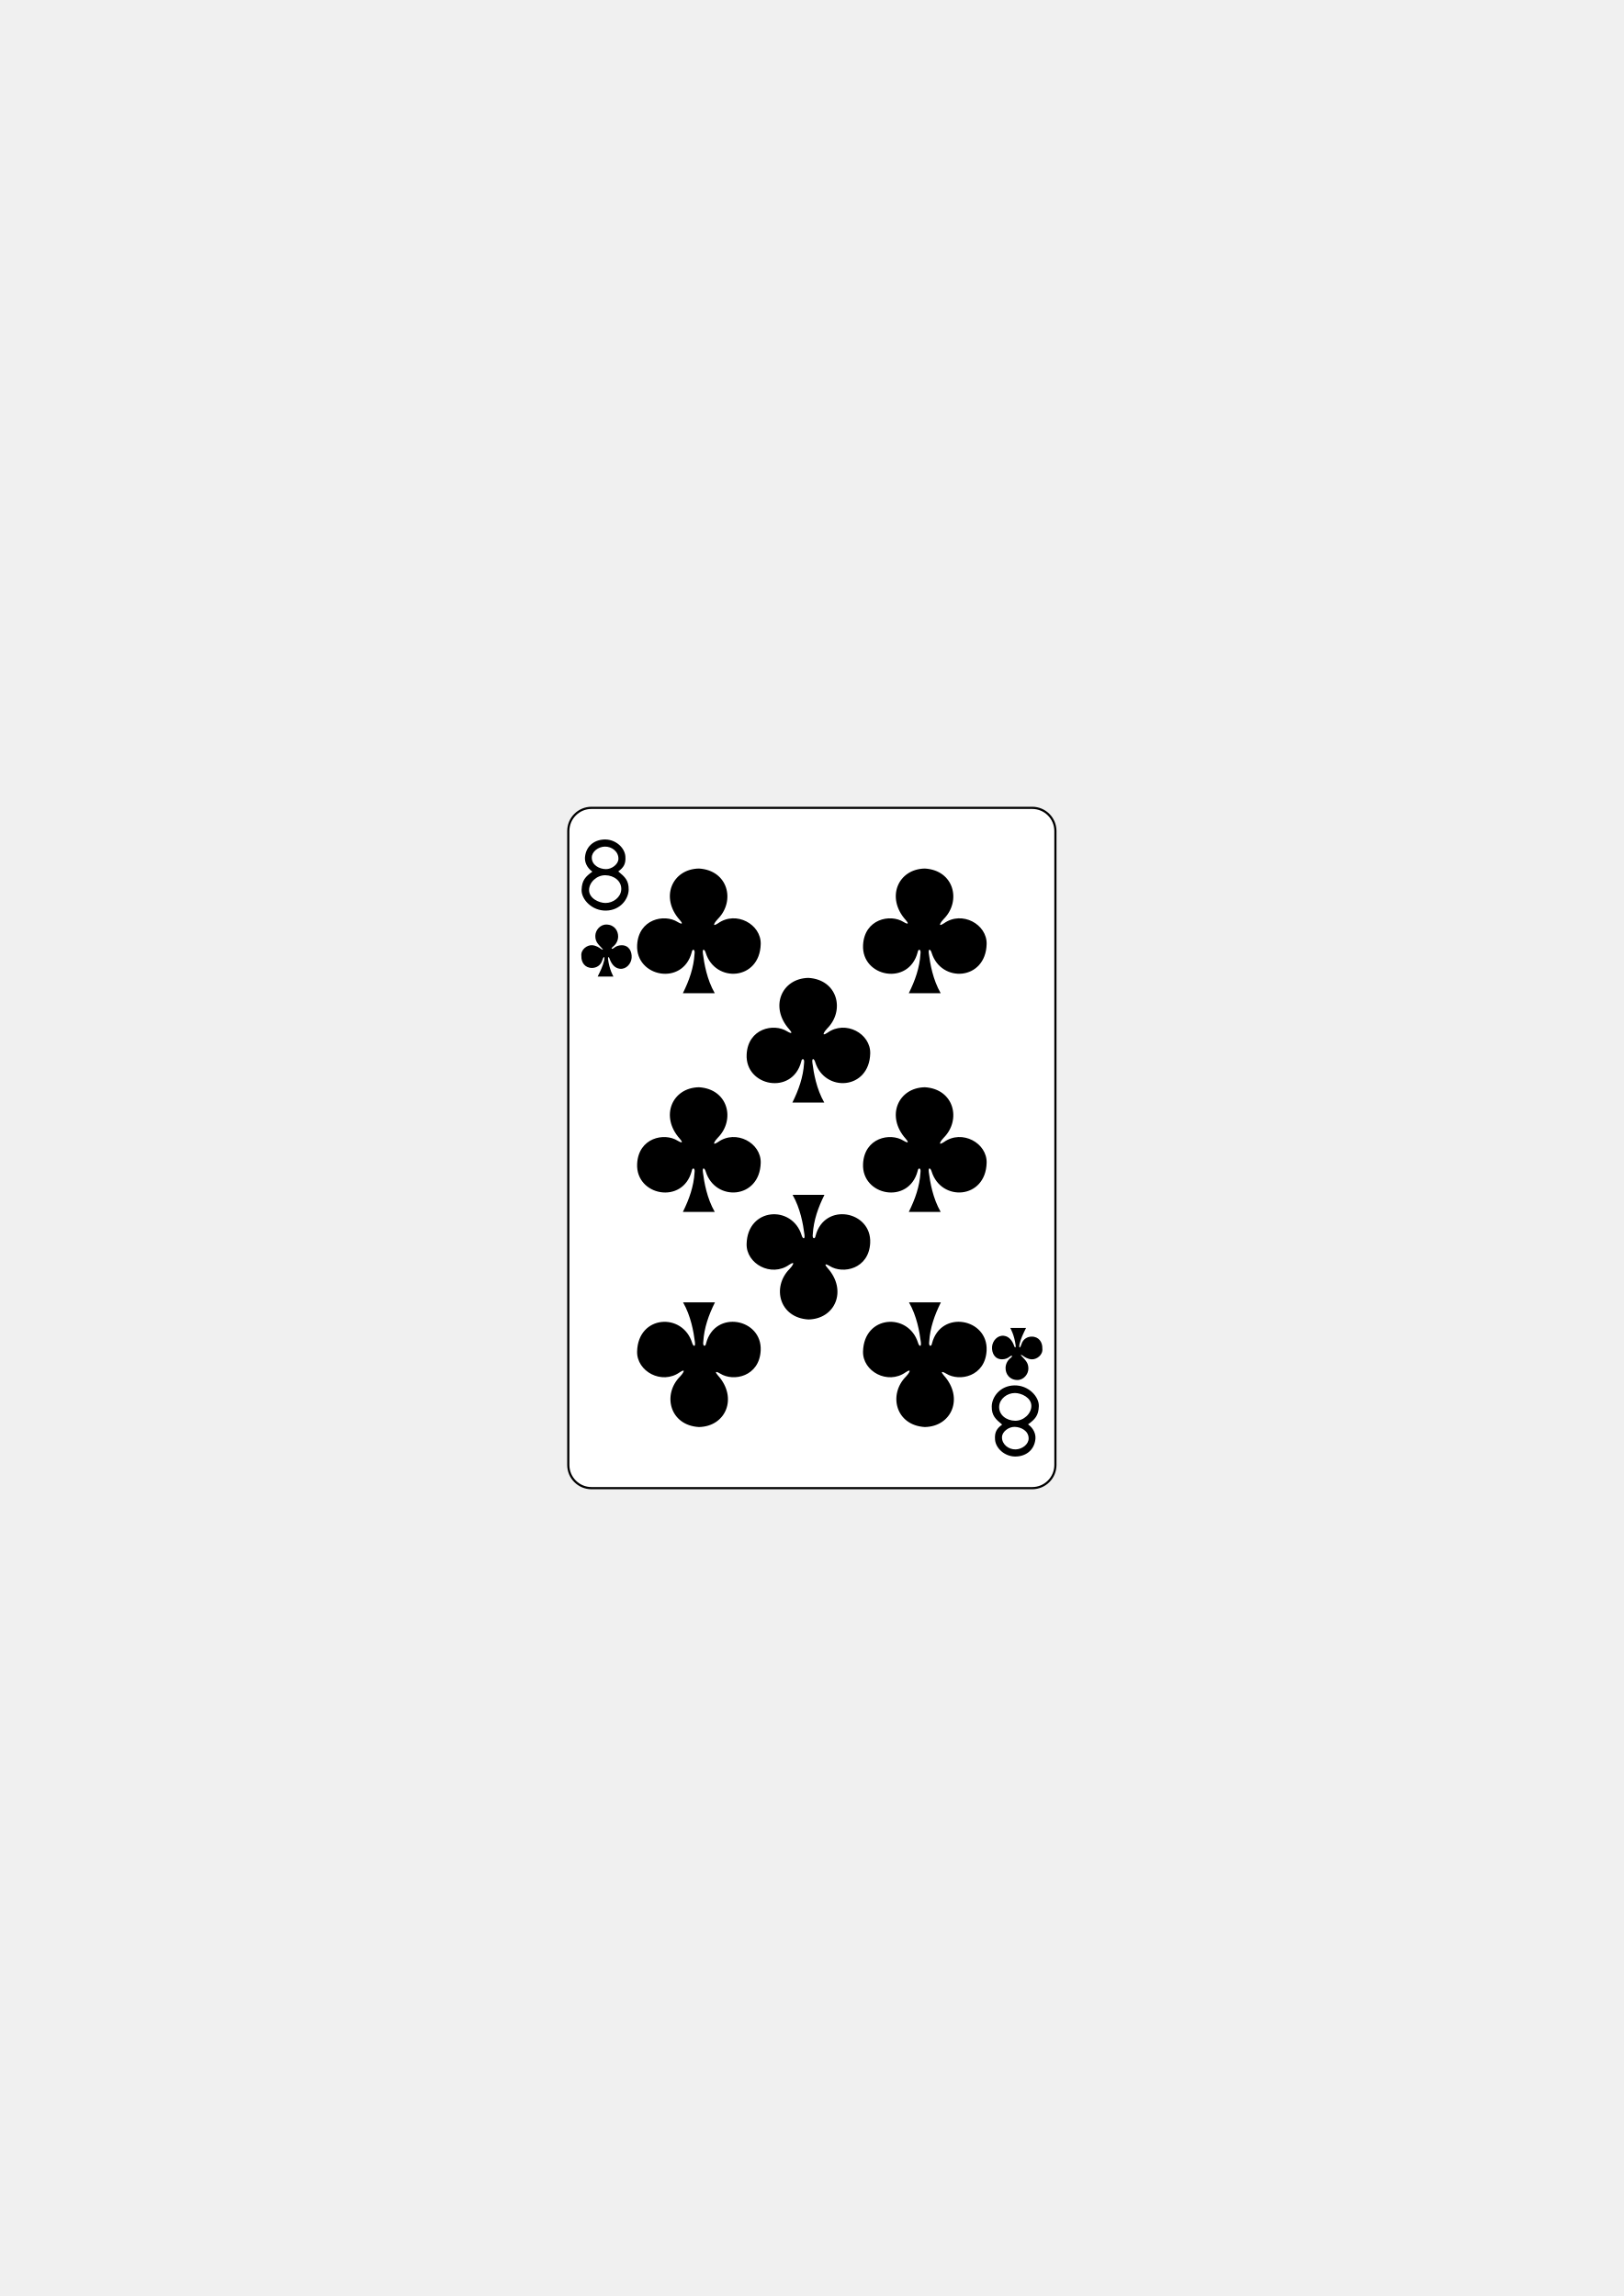
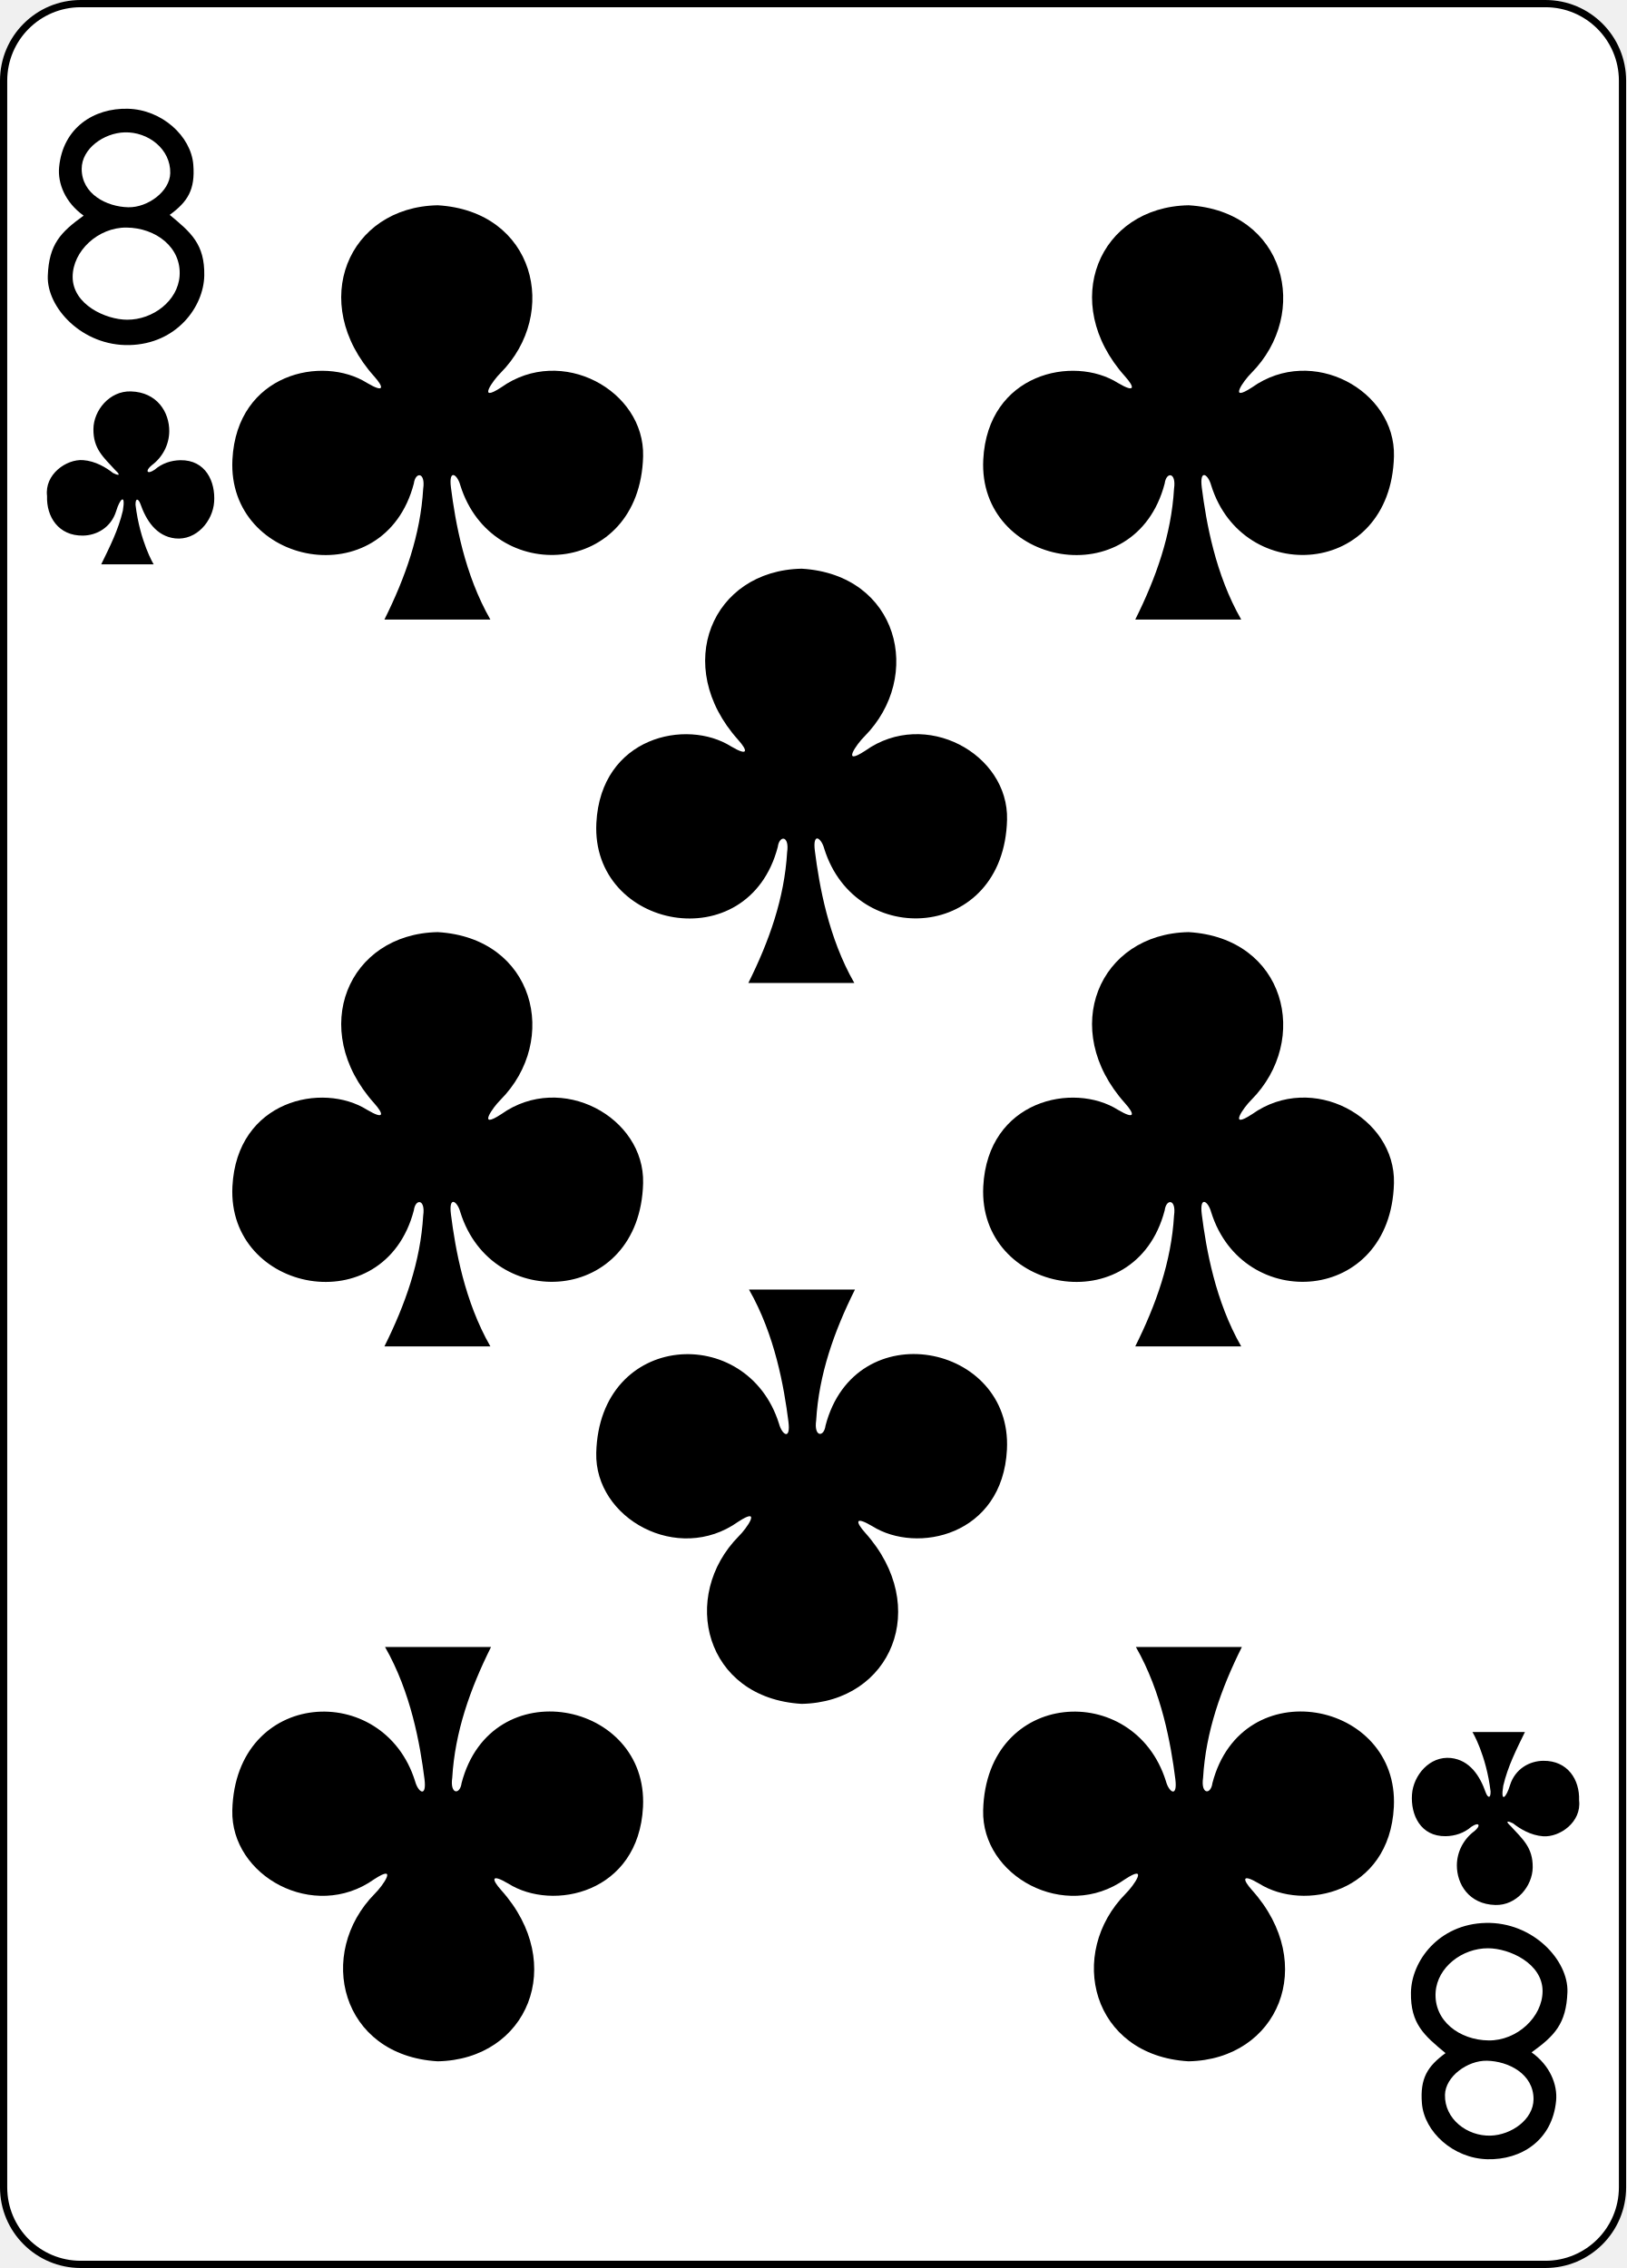
- <svg xmlns="http://www.w3.org/2000/svg" width="744.094" height="1052.362" id="svg4423" version="1.1">
+ <svg xmlns="http://www.w3.org/2000/svg" width="224.225" height="312.808" id="svg4423" version="1.1">
  <defs id="defs4425" />
-   <g id="layer1">
+   <g id="layer1" transform="translate(-259.9347,-369.7772)">
    <g transform="translate(380.1709,-760.445)" id="g4753" style="display:inline">
      <g transform="translate(-1317.711,540.769)" style="display:inline" id="g3690">
        <g id="g8423">
          <g transform="translate(-5059.956,3024.952)" style="display:inline" id="g8836-1">
            <rect y="-2435" x="6257.929" height="311.811" width="223.228" id="rect6361-7" style="fill:#ffffff;fill-opacity:1;stroke:#000000;stroke-width:0.997;stroke-miterlimit:4;stroke-opacity:1;stroke-dasharray:none;display:inline" rx="10.63" ry="10.63" />
            <g transform="matrix(0.3010621,0,0,0.3010621,5370.094,-1979.932)" id="g8646-4" />
          </g>
        </g>
      </g>
      <g transform="translate(-0.7519269,1.9438039e-6)" id="g6836">
        <path transform="matrix(0.3010621,0,0,0.3010621,-1007.573,1585.788)" style="fill:#000000;fill-opacity:1;display:inline" d="m 2971.742,-1386.815 c 0.532,-14.533 5.882,-19.991 16.421,-27.6 -8.406,-5.963 -11.95,-14.736 -11.234,-22.212 1.732,-18.092 15.976,-27.144 31.505,-26.75 15.529,0.394 28.913,12.501 29.957,25.649 0.908,11.437 -2.559,16.948 -10.82,22.969 9.808,8.11 16.078,13.452 15.84,27.769 -0.238,14.316 -12.641,31.355 -34.261,31.878 -21.62,0.523 -37.94,-17.169 -37.408,-31.703 z m 60.362,0.048 c 0.927,-13.161 -10.922,-22.04 -24.292,-22.178 -13.028,-0.135 -24.683,10.784 -24.685,22.599 0,12.692 15.158,19.586 24.948,19.623 11.899,0.044 23.23,-8.71 24.029,-20.044 z m -4.278,-47.078 c 0.259,-11.086 -10.154,-19.031 -20.888,-18.711 -9.551,0.284 -19.667,7.443 -19.672,16.71 -0.01,11.592 11.5,17.38 21.314,17.598 8.903,0.198 19.051,-7.223 19.246,-15.597 z" id="path7112-0" />
        <path transform="matrix(0.3010621,0,0,0.3010621,-1007.573,1585.788)" id="path7128-9" d="m 3667.748,-600.564 c -0.532,14.533 -5.882,19.991 -16.421,27.6 8.406,5.963 11.95,14.736 11.234,22.212 -1.732,18.092 -15.976,27.144 -31.505,26.75 -15.529,-0.394 -28.913,-12.501 -29.957,-25.649 -0.908,-11.437 2.559,-16.948 10.82,-22.969 -9.808,-8.11 -16.078,-13.452 -15.84,-27.769 0.238,-14.316 12.641,-31.355 34.261,-31.878 21.62,-0.523 37.94,17.169 37.408,31.703 z m -60.362,-0.048 c -0.927,13.161 10.922,22.04 24.292,22.178 13.028,0.135 24.683,-10.784 24.685,-22.599 0,-12.692 -15.158,-19.586 -24.948,-19.623 -11.899,-0.044 -23.23,8.71 -24.029,20.044 z m 4.278,47.078 c -0.259,11.086 10.154,19.031 20.888,18.711 9.551,-0.284 19.667,-7.443 19.672,-16.71 0.01,-11.592 -11.5,-17.38 -21.314,-17.598 -8.903,-0.198 -19.051,7.223 -19.246,15.597 z" style="fill:#000000;fill-opacity:1;display:inline" />
        <path transform="translate(-1317.711,540.769)" style="fill:#000000;fill-opacity:1;display:inline" d="m 1354.765,674.906 c 2.879,-5.776 4.976,-11.701 5.348,-18.037 0.342,-2.332 -1.075,-2.371 -1.288,-0.729 -4.076,15.593 -25.763,11.37 -25.017,-3.296 0.605,-11.895 12.419,-14.454 18.582,-10.565 2.434,1.433 2.296,0.575 0.968,-0.912 -9.155,-10.211 -3.61,-23.362 8.761,-23.602 13.38,0.793 16.851,14.87 8.644,23.148 -1.021,0.995 -3.284,4.191 0.123,1.956 8.287,-5.888 19.787,0.443 19.553,9.521 -0.433,16.739 -20.839,17.987 -25.203,4.006 -0.42,-1.55 -1.629,-2.329 -1.295,0.304 0.605,4.767 1.857,11.953 5.437,18.206 z" id="path3309" />
        <path transform="translate(-1317.711,540.769)" id="path3311" d="m 1354.765,775.154 c 2.879,-5.776 4.976,-11.701 5.348,-18.037 0.342,-2.332 -1.075,-2.371 -1.288,-0.729 -4.076,15.593 -25.763,11.37 -25.017,-3.296 0.605,-11.895 12.419,-14.454 18.582,-10.565 2.434,1.433 2.296,0.575 0.968,-0.912 -9.155,-10.211 -3.61,-23.362 8.761,-23.602 13.38,0.793 16.851,14.87 8.644,23.148 -1.021,0.995 -3.284,4.191 0.123,1.956 8.287,-5.888 19.787,0.443 19.553,9.521 -0.433,16.739 -20.839,17.987 -25.203,4.006 -0.42,-1.55 -1.629,-2.329 -1.295,0.304 0.605,4.767 1.857,11.953 5.437,18.206 z" style="fill:#000000;fill-opacity:1;display:inline" />
        <path transform="translate(-1317.711,540.769)" style="fill:#000000;fill-opacity:1;display:inline" d="m 1251.232,775.154 c 2.879,-5.776 4.976,-11.701 5.348,-18.037 0.342,-2.332 -1.075,-2.371 -1.288,-0.729 -4.076,15.593 -25.763,11.37 -25.017,-3.296 0.605,-11.895 12.419,-14.454 18.582,-10.565 2.434,1.433 2.296,0.575 0.968,-0.912 -9.155,-10.211 -3.61,-23.362 8.761,-23.602 13.38,0.793 16.851,14.87 8.644,23.148 -1.021,0.995 -3.284,4.191 0.123,1.956 8.287,-5.888 19.787,0.443 19.553,9.521 -0.433,16.739 -20.839,17.987 -25.203,4.006 -0.42,-1.55 -1.629,-2.329 -1.295,0.304 0.605,4.767 1.857,11.953 5.437,18.206 z" id="path3313" />
        <path transform="translate(-1317.711,540.769)" id="path3315" d="m 1301.415,725.03 c 2.879,-5.776 4.976,-11.701 5.348,-18.037 0.342,-2.332 -1.075,-2.371 -1.288,-0.729 -4.076,15.593 -25.763,11.37 -25.017,-3.296 0.605,-11.895 12.419,-14.454 18.582,-10.565 2.434,1.433 2.296,0.575 0.968,-0.912 -9.155,-10.211 -3.61,-23.362 8.761,-23.602 13.38,0.793 16.851,14.87 8.644,23.148 -1.021,0.995 -3.284,4.191 0.123,1.956 8.287,-5.888 19.787,0.443 19.553,9.521 -0.433,16.739 -20.839,17.987 -25.203,4.006 -0.42,-1.55 -1.629,-2.329 -1.295,0.304 0.605,4.767 1.857,11.953 5.437,18.206 z" style="fill:#000000;fill-opacity:1;display:inline" />
        <path transform="translate(-1317.711,540.769)" style="fill:#000000;fill-opacity:1;display:inline" d="m 1251.232,674.906 c 2.879,-5.776 4.976,-11.701 5.348,-18.037 0.342,-2.332 -1.075,-2.371 -1.288,-0.729 -4.076,15.593 -25.763,11.37 -25.017,-3.296 0.605,-11.895 12.419,-14.454 18.582,-10.565 2.434,1.433 2.296,0.575 0.968,-0.912 -9.155,-10.211 -3.61,-23.362 8.761,-23.602 13.38,0.793 16.851,14.87 8.644,23.148 -1.021,0.995 -3.284,4.191 0.123,1.956 8.287,-5.888 19.787,0.443 19.553,9.521 -0.433,16.739 -20.839,17.987 -25.203,4.006 -0.42,-1.55 -1.629,-2.329 -1.295,0.304 0.605,4.767 1.857,11.953 5.437,18.206 z" id="path3317" />
        <path transform="translate(-1317.711,540.769)" style="fill:#000000;fill-opacity:1;display:inline" d="m 1369.467,816.612 c -2.879,5.776 -4.976,11.701 -5.348,18.037 -0.342,2.332 1.075,2.371 1.288,0.729 4.076,-15.593 25.763,-11.37 25.017,3.297 -0.605,11.895 -12.419,14.454 -18.582,10.565 -2.434,-1.433 -2.296,-0.575 -0.968,0.912 9.155,10.211 3.61,23.362 -8.761,23.602 -13.38,-0.793 -16.851,-14.87 -8.644,-23.148 1.021,-0.995 3.284,-4.191 -0.123,-1.956 -8.287,5.888 -19.787,-0.443 -19.553,-9.521 0.433,-16.739 20.839,-17.987 25.203,-4.006 0.42,1.55 1.629,2.329 1.295,-0.304 -0.605,-4.767 -1.857,-11.953 -5.437,-18.206 z" id="path3375" />
        <path transform="translate(-1317.711,540.769)" id="path3377" d="m 1316.117,767.312 c -2.879,5.776 -4.976,11.701 -5.348,18.037 -0.342,2.332 1.075,2.371 1.288,0.729 4.076,-15.593 25.763,-11.37 25.017,3.297 -0.605,11.895 -12.419,14.454 -18.582,10.565 -2.434,-1.433 -2.296,-0.575 -0.968,0.912 9.155,10.211 3.61,23.362 -8.761,23.602 -13.38,-0.793 -16.851,-14.87 -8.644,-23.148 1.021,-0.995 3.284,-4.191 -0.123,-1.956 -8.287,5.888 -19.787,-0.443 -19.553,-9.521 0.433,-16.739 20.839,-17.987 25.203,-4.006 0.42,1.55 1.629,2.329 1.295,-0.304 -0.605,-4.767 -1.857,-11.953 -5.437,-18.206 z" style="fill:#000000;fill-opacity:1;display:inline" />
        <path transform="translate(-1317.711,540.769)" style="fill:#000000;fill-opacity:1;display:inline" d="m 1265.934,816.612 c -2.879,5.776 -4.976,11.701 -5.348,18.037 -0.342,2.332 1.075,2.371 1.288,0.729 4.076,-15.593 25.763,-11.37 25.017,3.297 -0.605,11.895 -12.419,14.454 -18.582,10.565 -2.434,-1.433 -2.296,-0.575 -0.968,0.912 9.155,10.211 3.61,23.362 -8.761,23.602 -13.38,-0.793 -16.851,-14.87 -8.644,-23.148 1.021,-0.995 3.284,-4.191 -0.123,-1.956 -8.287,5.888 -19.787,-0.443 -19.553,-9.521 0.433,-16.739 20.839,-17.987 25.203,-4.006 0.42,1.55 1.629,2.329 1.295,-0.304 -0.605,-4.767 -1.857,-11.953 -5.437,-18.206 z" id="path3379" />
        <path transform="translate(-1317.711,540.769)" style="fill:#000000;fill-opacity:1;display:inline" d="m 1212.183,667.289 c 1.192,-2.445 2.352,-4.721 2.984,-7.401 0.419,-2.528 -0.438,-1.589 -0.925,0.068 -0.721,2.297 -2.723,3.344 -4.58,3.369 -3.371,0.045 -5.053,-2.604 -4.948,-5.454 -0.368,-2.999 2.671,-5.12 4.962,-4.957 1.722,0.123 3.224,1.052 4.133,1.775 0.596,0.315 1.234,0.455 0.345,-0.358 -1.678,-1.833 -3.077,-2.964 -3.046,-5.711 0.029,-2.579 2.233,-5.268 5.155,-5.184 3.651,0.105 5.312,2.89 5.303,5.481 -0.01,1.888 -0.954,3.626 -2.411,4.703 -0.944,0.766 -0.679,1.34 0.398,0.615 1.035,-0.892 2.267,-1.283 3.545,-1.31 3.49,-0.055 4.855,2.961 4.655,5.764 -0.187,2.626 -2.423,5.328 -5.369,5.022 -2.631,-0.301 -4.013,-2.51 -4.805,-4.777 -0.262,-0.695 -0.676,-0.883 -0.664,0.153 0.608,5.057 2.492,8.204 2.505,8.202 z" id="path3468" />
        <path id="path3490" d="m 90.785,1369.111 c -1.192,2.445 -2.352,4.721 -2.984,7.401 -0.419,2.527 0.438,1.589 0.925,-0.068 0.721,-2.297 2.723,-3.344 4.58,-3.369 3.371,-0.045 5.053,2.604 4.948,5.454 0.368,2.999 -2.671,5.12 -4.962,4.957 -1.722,-0.123 -3.224,-1.052 -4.133,-1.775 -0.596,-0.315 -1.234,-0.455 -0.345,0.358 1.678,1.833 3.077,2.964 3.046,5.711 -0.029,2.579 -2.233,5.268 -5.155,5.184 -3.651,-0.105 -5.312,-2.89 -5.303,-5.481 0.01,-1.888 0.954,-3.626 2.411,-4.703 0.944,-0.766 0.679,-1.34 -0.398,-0.615 -1.035,0.892 -2.267,1.283 -3.545,1.31 -3.49,0.055 -4.855,-2.962 -4.655,-5.764 0.187,-2.626 2.423,-5.328 5.369,-5.022 2.631,0.301 4.013,2.51 4.805,4.777 0.262,0.695 0.676,0.883 0.664,-0.153 -0.608,-5.057 -2.492,-8.204 -2.505,-8.202 z" style="fill:#000000;fill-opacity:1;display:inline" />
      </g>
    </g>
  </g>
</svg>
